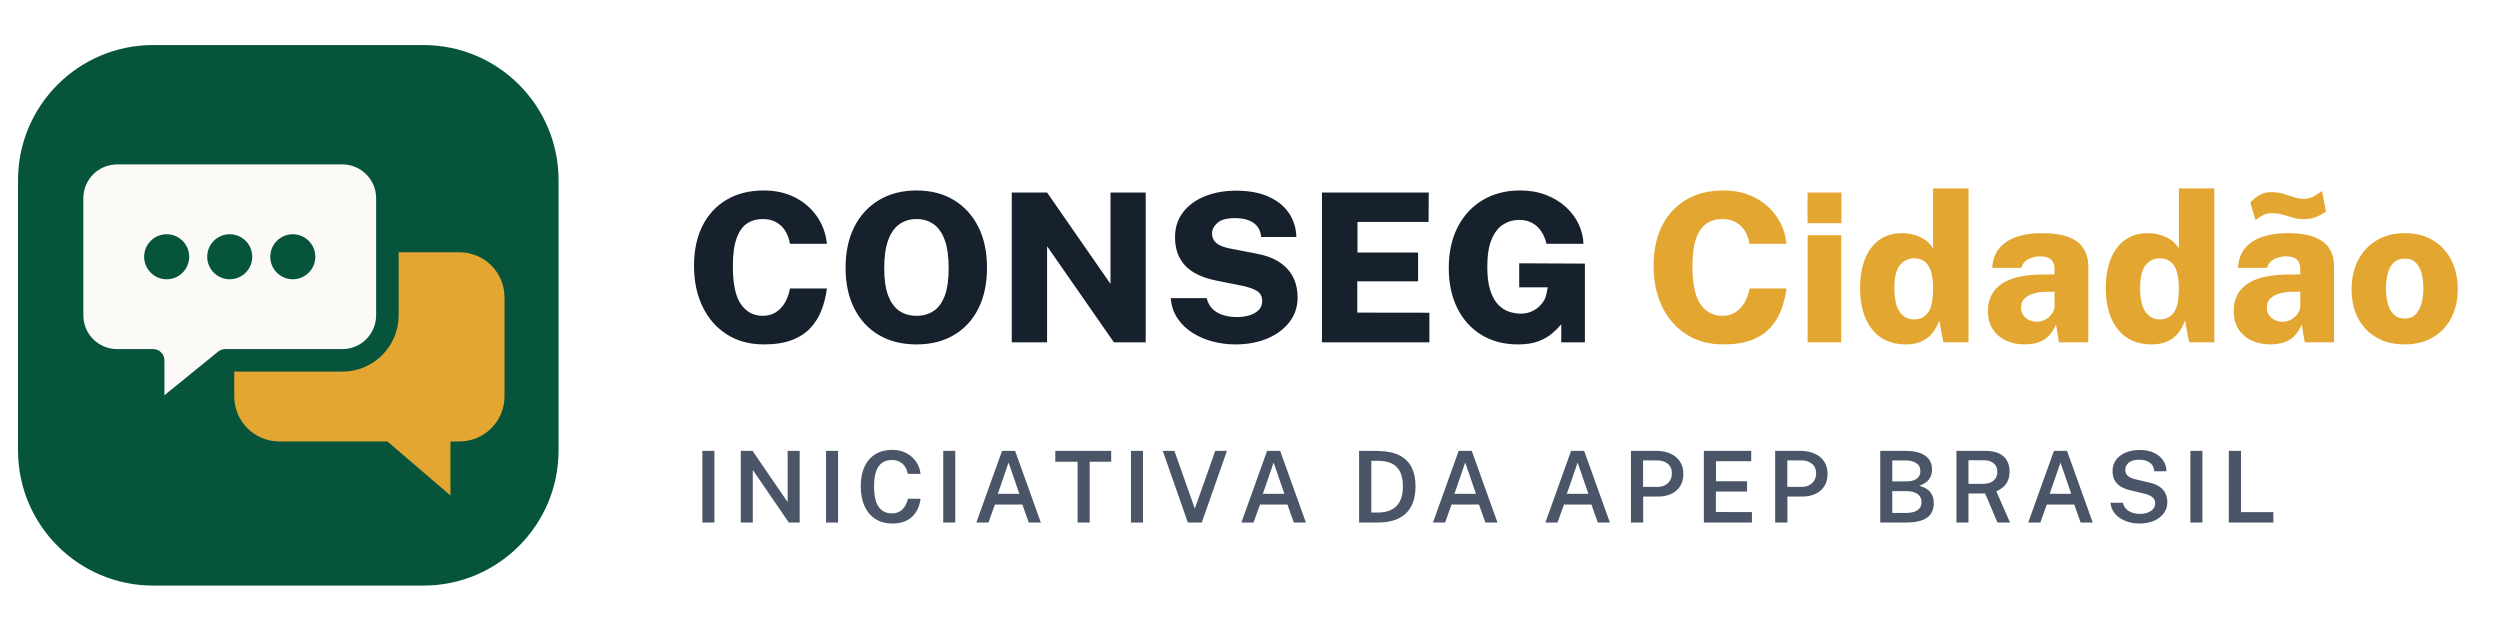
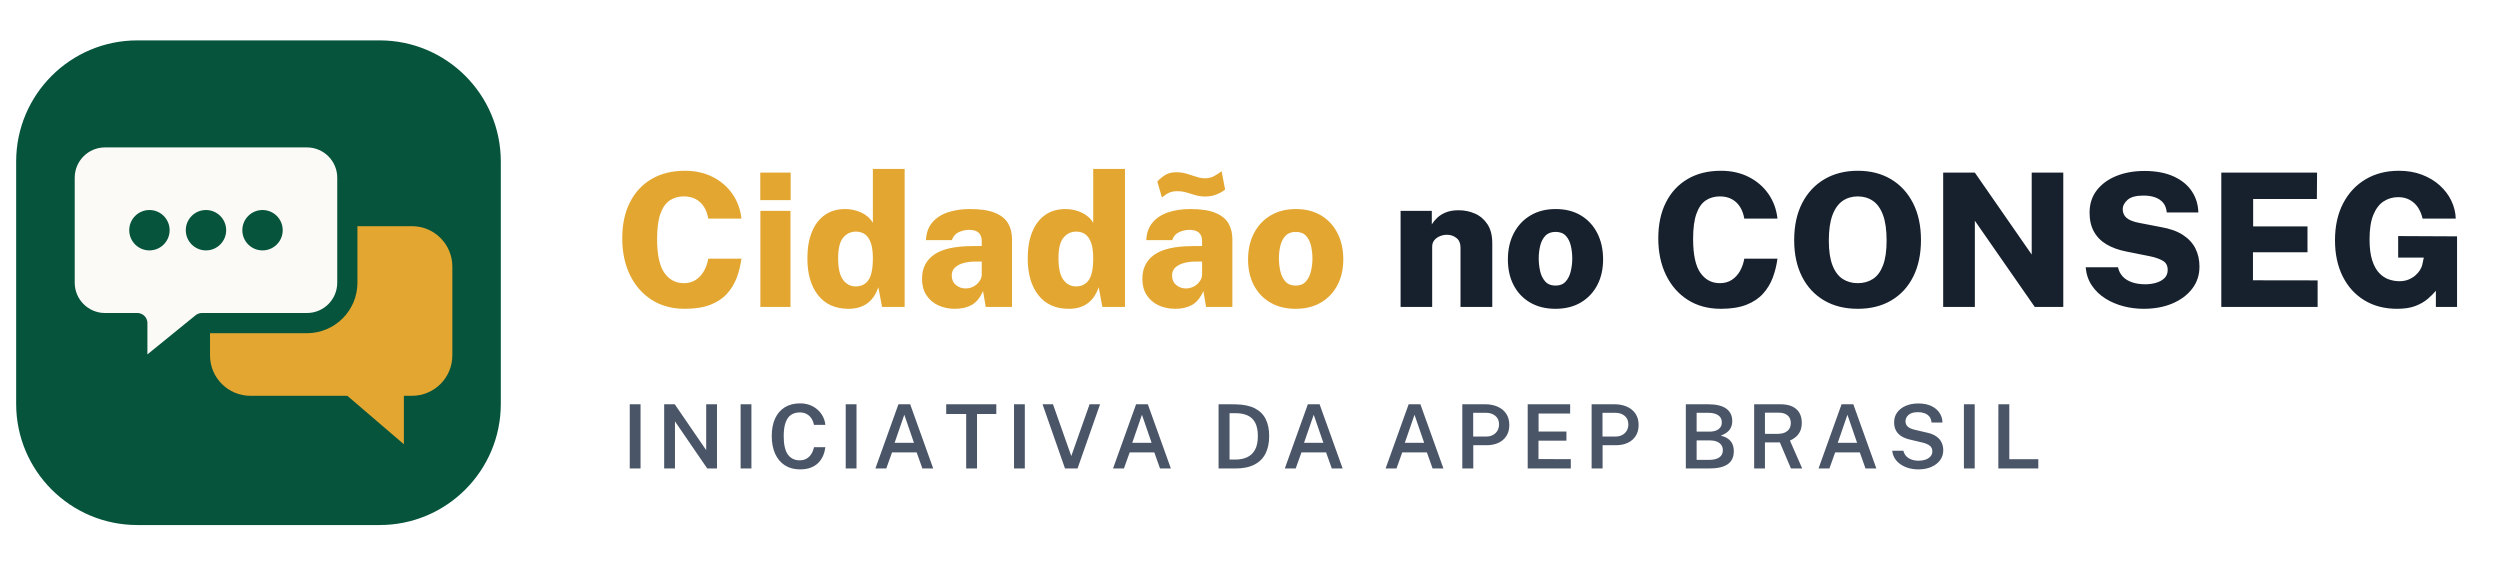
- <svg xmlns="http://www.w3.org/2000/svg" viewBox="0 0 555 140" width="555" height="140">
+ <svg xmlns="http://www.w3.org/2000/svg" viewBox="0 0 619 140" width="619" height="140">
  <g transform="translate(0,6)">
    <rect x="4" y="4" width="120" height="120" rx="30" fill="#06543C" />
    <path d="M62 50h40a10 10 0 0 1 10 10v22a10 10 0 0 1-10 10h-2v12l-14-12H62a10 10 0 0 1-10-10V60a10 10 0 0 1 10-10z" fill="#E3A630" />
    <path d="M26 28h50a10 10 0 0 1 10 10v26a10 10 0 0 1-10 10H50l-16 13v-13h-8a10 10 0 0 1-10-10V38a10 10 0 0 1 10-10z" fill="#FBFAF6" stroke="#06543C" stroke-width="5" stroke-linejoin="round" />
    <circle cx="37" cy="51" r="5" fill="#06543C" />
    <circle cx="51" cy="51" r="5" fill="#06543C" />
    <circle cx="65" cy="51" r="5" fill="#06543C" />
  </g>
-   <path fill="#17212D" d="M169.572 76.46Q164.834 76.46 161.361 74.24Q157.888 72.021 155.979 68.088Q154.07 64.155 154.07 59.003Q154.07 53.874 155.956 50.125Q157.842 46.376 161.327 44.329Q164.811 42.282 169.572 42.282Q173.436 42.282 176.461 43.812Q179.485 45.341 181.348 48.02Q183.211 50.7 183.579 54.127H175.368Q175.092 52.471 174.321 51.241Q173.551 50.01 172.298 49.32Q171.044 48.63 169.319 48.63Q167.318 48.63 165.823 49.63Q164.328 50.631 163.512 52.943Q162.695 55.254 162.695 59.118Q162.695 65.006 164.5 67.559Q166.306 70.112 169.319 70.112Q171.044 70.112 172.298 69.284Q173.551 68.456 174.321 67.065Q175.092 65.673 175.368 64.04H183.579Q183.257 66.501 182.418 68.744Q181.578 70.986 179.991 72.734Q178.404 74.482 175.863 75.471Q173.321 76.46 169.572 76.46Z M203.474 76.46Q198.644 76.46 195.113 74.379Q191.583 72.297 189.651 68.479Q187.719 64.661 187.719 59.44Q187.719 54.173 189.674 50.332Q191.629 46.491 195.183 44.386Q198.736 42.282 203.474 42.282Q208.212 42.282 211.719 44.386Q215.227 46.491 217.171 50.332Q219.114 54.173 219.114 59.44Q219.114 64.661 217.205 68.479Q215.296 72.297 211.777 74.379Q208.258 76.46 203.474 76.46ZM203.474 70.112Q205.613 70.112 207.223 69.066Q208.833 68.019 209.719 65.696Q210.604 63.373 210.604 59.555Q210.604 55.622 209.707 53.218Q208.81 50.815 207.2 49.722Q205.59 48.63 203.474 48.63Q201.335 48.63 199.725 49.734Q198.115 50.838 197.207 53.242Q196.298 55.645 196.298 59.555Q196.298 63.373 197.207 65.696Q198.115 68.019 199.725 69.066Q201.335 70.112 203.474 70.112Z M224.611 76.0V42.742H232.454L246.53 63.028V42.742H254.35V76.0H247.289L232.454 54.656V76.0Z M274.222 76.46Q271.692 76.46 269.254 75.827Q266.816 75.195 264.78 73.918Q262.745 72.642 261.434 70.71Q260.123 68.778 259.893 66.179H267.897Q268.196 67.536 269.07 68.468Q269.944 69.399 271.37 69.894Q272.796 70.388 274.682 70.388Q276.016 70.388 277.281 70.031Q278.546 69.675 279.374 68.893Q280.202 68.111 280.202 66.823Q280.202 65.259 278.983 64.558Q277.764 63.856 275.878 63.465L269.921 62.269Q267.115 61.717 265.079 60.521Q263.044 59.325 261.952 57.37Q260.859 55.415 260.859 52.655Q260.859 49.412 262.653 47.1Q264.447 44.789 267.517 43.559Q270.588 42.328 274.429 42.328Q278.661 42.328 281.628 43.662Q284.595 44.996 286.159 47.331Q287.723 49.665 287.792 52.609H279.972Q279.834 51.114 279.075 50.206Q278.316 49.297 277.074 48.86Q275.832 48.423 274.199 48.423Q271.462 48.423 270.266 49.481Q269.07 50.539 269.07 51.827Q269.07 53.115 270.013 53.943Q270.956 54.771 273.141 55.185L278.5 56.22Q281.858 56.795 283.962 58.163Q286.067 59.532 287.067 61.522Q288.068 63.511 288.068 66.018Q288.068 69.146 286.262 71.492Q284.457 73.838 281.352 75.149Q278.247 76.46 274.222 76.46Z M293.473 76.0V42.742H317.186L317.14 49.274H301.362V56.059H314.817V62.453H301.316V69.399L317.324 69.422V76.0Z M336.989 76.46Q332.343 76.46 328.881 74.344Q325.42 72.228 323.522 68.41Q321.625 64.592 321.625 59.486Q321.625 54.242 323.626 50.378Q325.627 46.514 329.192 44.398Q332.757 42.282 337.449 42.282Q340.6 42.282 343.164 43.26Q345.729 44.237 347.58 45.916Q349.432 47.595 350.444 49.722Q351.456 51.85 351.525 54.127H343.314Q342.992 52.655 342.221 51.448Q341.451 50.24 340.197 49.527Q338.944 48.814 337.265 48.814Q335.333 48.814 333.723 49.826Q332.113 50.838 331.147 53.127Q330.181 55.415 330.181 59.256Q330.181 62.43 330.836 64.454Q331.492 66.478 332.573 67.605Q333.654 68.732 334.965 69.18Q336.276 69.629 337.587 69.629Q338.806 69.629 339.783 69.238Q340.761 68.847 341.485 68.226Q342.21 67.605 342.67 66.869Q343.13 66.133 343.268 65.397L343.613 63.787H337.265V58.451L351.847 58.52V76.0H346.603V71.998Q345.775 72.987 344.567 74.022Q343.36 75.057 341.543 75.758Q339.726 76.46 336.989 76.46Z" />
-   <path fill="#E3A630" d="M382.598 76.46Q377.86 76.46 374.387 74.24Q370.914 72.021 369.005 68.088Q367.096 64.155 367.096 59.003Q367.096 53.874 368.982 50.125Q370.868 46.376 374.352 44.329Q377.837 42.282 382.598 42.282Q386.462 42.282 389.486 43.812Q392.511 45.341 394.374 48.02Q396.237 50.7 396.605 54.127H388.394Q388.118 52.471 387.347 51.241Q386.577 50.01 385.323 49.32Q384.07 48.63 382.345 48.63Q380.344 48.63 378.849 49.63Q377.354 50.631 376.537 52.943Q375.721 55.254 375.721 59.118Q375.721 65.006 377.526 67.559Q379.332 70.112 382.345 70.112Q384.07 70.112 385.323 69.284Q386.577 68.456 387.347 67.065Q388.118 65.673 388.394 64.04H396.605Q396.283 66.501 395.443 68.744Q394.604 70.986 393.017 72.734Q391.43 74.482 388.888 75.471Q386.347 76.46 382.598 76.46Z M401.297 76.0V52.218H408.749V76.0ZM401.274 49.55V42.742H408.795V49.55Z M423.101 76.46Q418.248 76.46 415.591 73.102Q412.935 69.744 412.935 63.971Q412.935 60.222 414.028 57.485Q415.12 54.748 417.213 53.253Q419.306 51.758 422.296 51.758Q423.377 51.758 424.389 51.988Q425.401 52.218 426.309 52.644Q427.218 53.069 427.942 53.702Q428.667 54.334 429.15 55.185V41.822H437.016V76.0H431.427L430.507 71.124Q430.139 72.228 429.529 73.206Q428.92 74.183 428.034 74.907Q427.149 75.632 425.93 76.046Q424.711 76.46 423.101 76.46ZM424.895 70.917Q426.942 70.917 428.046 69.353Q429.15 67.789 429.15 63.925Q429.15 61.648 428.655 60.188Q428.161 58.727 427.23 58.037Q426.298 57.347 424.918 57.347Q423.055 57.347 421.802 58.831Q420.548 60.314 420.548 63.925Q420.548 67.651 421.767 69.284Q422.986 70.917 424.895 70.917Z M449.436 76.46Q447.182 76.46 445.33 75.597Q443.479 74.735 442.398 73.079Q441.317 71.423 441.317 69.031Q441.317 65.144 444.307 63.051Q447.297 60.958 453.691 60.935L456.106 60.912V59.693Q456.106 58.29 455.312 57.588Q454.519 56.887 452.84 56.91Q451.644 56.933 450.425 57.474Q449.206 58.014 448.7 59.463H442.283Q442.421 56.772 443.87 55.07Q445.319 53.368 447.745 52.563Q450.172 51.758 453.185 51.758Q457.095 51.758 459.372 52.689Q461.649 53.621 462.626 55.288Q463.604 56.956 463.604 59.21V76.0H457.095L456.428 72.067Q455.301 74.574 453.599 75.517Q451.897 76.46 449.436 76.46ZM452.127 71.423Q452.909 71.423 453.622 71.147Q454.335 70.871 454.887 70.376Q455.439 69.882 455.761 69.284Q456.083 68.686 456.106 67.996V64.753L454.174 64.776Q452.978 64.776 451.702 65.098Q450.425 65.42 449.551 66.168Q448.677 66.915 448.677 68.226Q448.677 69.721 449.712 70.572Q450.747 71.423 452.127 71.423Z M477.657 76.46Q472.804 76.46 470.147 73.102Q467.491 69.744 467.491 63.971Q467.491 60.222 468.583 57.485Q469.676 54.748 471.769 53.253Q473.862 51.758 476.852 51.758Q477.933 51.758 478.945 51.988Q479.957 52.218 480.865 52.644Q481.774 53.069 482.498 53.702Q483.223 54.334 483.706 55.185V41.822H491.572V76.0H485.983L485.063 71.124Q484.695 72.228 484.085 73.206Q483.476 74.183 482.59 74.907Q481.705 75.632 480.486 76.046Q479.267 76.46 477.657 76.46ZM479.451 70.917Q481.498 70.917 482.602 69.353Q483.706 67.789 483.706 63.925Q483.706 61.648 483.212 60.188Q482.717 58.727 481.785 58.037Q480.854 57.347 479.474 57.347Q477.611 57.347 476.357 58.831Q475.104 60.314 475.104 63.925Q475.104 67.651 476.323 69.284Q477.542 70.917 479.451 70.917Z M503.992 76.46Q501.738 76.46 499.886 75.597Q498.035 74.735 496.954 73.079Q495.873 71.423 495.873 69.031Q495.873 65.144 498.863 63.051Q501.853 60.958 508.247 60.935L510.662 60.912V59.693Q510.662 58.29 509.868 57.588Q509.075 56.887 507.396 56.91Q506.2 56.933 504.981 57.474Q503.762 58.014 503.256 59.463H496.839Q496.977 56.772 498.426 55.07Q499.875 53.368 502.301 52.563Q504.728 51.758 507.741 51.758Q511.651 51.758 513.928 52.689Q516.205 53.621 517.182 55.288Q518.16 56.956 518.16 59.21V76.0H511.651L510.984 72.067Q509.857 74.574 508.155 75.517Q506.453 76.46 503.992 76.46ZM506.683 71.423Q507.465 71.423 508.178 71.147Q508.891 70.871 509.443 70.376Q509.995 69.882 510.317 69.284Q510.639 68.686 510.662 67.996V64.753L508.73 64.776Q507.534 64.776 506.257 65.098Q504.981 65.42 504.107 66.168Q503.233 66.915 503.233 68.226Q503.233 69.721 504.268 70.572Q505.303 71.423 506.683 71.423ZM500.726 48.906 499.576 44.95Q500.45 44.007 501.531 43.329Q502.612 42.65 504.291 42.65Q505.648 42.65 506.867 43.018Q508.086 43.386 509.224 43.766Q510.363 44.145 511.398 44.145Q512.686 44.145 513.721 43.558Q514.756 42.972 515.492 42.397L516.366 46.928Q515.607 47.572 514.319 48.112Q513.031 48.653 511.444 48.653Q510.133 48.653 509.017 48.32Q507.902 47.986 506.821 47.664Q505.74 47.342 504.498 47.342Q503.348 47.342 502.531 47.698Q501.715 48.055 500.726 48.906Z M533.823 76.46Q530.235 76.46 527.59 74.93Q524.945 73.401 523.496 70.653Q522.047 67.904 522.047 64.247Q522.047 60.521 523.53 57.703Q525.014 54.886 527.67 53.322Q530.327 51.758 533.869 51.758Q537.48 51.758 540.113 53.334Q542.747 54.909 544.184 57.727Q545.622 60.544 545.622 64.247Q545.622 67.812 544.196 70.56Q542.77 73.309 540.125 74.885Q537.48 76.46 533.823 76.46ZM533.869 70.71Q535.456 70.71 536.353 69.709Q537.25 68.709 537.618 67.156Q537.986 65.604 537.986 63.994Q537.986 62.407 537.641 60.889Q537.296 59.371 536.399 58.393Q535.502 57.416 533.869 57.416Q532.236 57.416 531.327 58.37Q530.419 59.325 530.051 60.832Q529.683 62.338 529.683 63.994Q529.683 65.558 530.028 67.111Q530.373 68.663 531.281 69.686Q532.19 70.71 533.869 70.71Z" />
+   <path fill="#E3A630" d="M169.572 76.46Q164.834 76.46 161.361 74.24Q157.888 72.021 155.979 68.088Q154.07 64.155 154.07 59.003Q154.07 53.874 155.956 50.125Q157.842 46.376 161.327 44.329Q164.811 42.282 169.572 42.282Q173.436 42.282 176.461 43.812Q179.485 45.341 181.348 48.02Q183.211 50.7 183.579 54.127H175.368Q175.092 52.471 174.321 51.241Q173.551 50.01 172.298 49.32Q171.044 48.63 169.319 48.63Q167.318 48.63 165.823 49.63Q164.328 50.631 163.512 52.943Q162.695 55.254 162.695 59.118Q162.695 65.006 164.5 67.559Q166.306 70.112 169.319 70.112Q171.044 70.112 172.298 69.284Q173.551 68.456 174.321 67.065Q175.092 65.673 175.368 64.04H183.579Q183.257 66.501 182.418 68.744Q181.578 70.986 179.991 72.734Q178.404 74.482 175.863 75.471Q173.321 76.46 169.572 76.46Z M188.271 76.0V52.218H195.723V76.0ZM188.248 49.55V42.742H195.769V49.55Z M210.075 76.46Q205.222 76.46 202.565 73.102Q199.909 69.744 199.909 63.971Q199.909 60.222 201.001 57.485Q202.094 54.748 204.187 53.253Q206.28 51.758 209.27 51.758Q210.351 51.758 211.363 51.988Q212.375 52.218 213.284 52.644Q214.192 53.069 214.916 53.702Q215.641 54.334 216.124 55.185V41.822H223.99V76.0H218.401L217.481 71.124Q217.113 72.228 216.504 73.206Q215.894 74.183 215.008 74.907Q214.123 75.632 212.904 76.046Q211.685 76.46 210.075 76.46ZM211.869 70.917Q213.916 70.917 215.02 69.353Q216.124 67.789 216.124 63.925Q216.124 61.648 215.63 60.188Q215.135 58.727 214.203 58.037Q213.272 57.347 211.892 57.347Q210.029 57.347 208.775 58.831Q207.522 60.314 207.522 63.925Q207.522 67.651 208.741 69.284Q209.96 70.917 211.869 70.917Z M236.41 76.46Q234.156 76.46 232.305 75.597Q230.453 74.735 229.372 73.079Q228.291 71.423 228.291 69.031Q228.291 65.144 231.281 63.051Q234.271 60.958 240.665 60.935L243.08 60.912V59.693Q243.08 58.29 242.286 57.588Q241.493 56.887 239.814 56.91Q238.618 56.933 237.399 57.474Q236.18 58.014 235.674 59.463H229.257Q229.395 56.772 230.844 55.07Q232.293 53.368 234.72 52.563Q237.146 51.758 240.159 51.758Q244.069 51.758 246.346 52.689Q248.623 53.621 249.601 55.288Q250.578 56.956 250.578 59.21V76.0H244.069L243.402 72.067Q242.275 74.574 240.573 75.517Q238.871 76.46 236.41 76.46ZM239.101 71.423Q239.883 71.423 240.596 71.147Q241.309 70.871 241.861 70.376Q242.413 69.882 242.735 69.284Q243.057 68.686 243.08 67.996V64.753L241.148 64.776Q239.952 64.776 238.675 65.098Q237.399 65.42 236.525 66.168Q235.651 66.915 235.651 68.226Q235.651 69.721 236.686 70.572Q237.721 71.423 239.101 71.423Z M264.631 76.46Q259.778 76.46 257.122 73.102Q254.465 69.744 254.465 63.971Q254.465 60.222 255.558 57.485Q256.65 54.748 258.743 53.253Q260.836 51.758 263.826 51.758Q264.907 51.758 265.919 51.988Q266.931 52.218 267.839 52.644Q268.748 53.069 269.472 53.702Q270.197 54.334 270.68 55.185V41.822H278.546V76.0H272.957L272.037 71.124Q271.669 72.228 271.059 73.206Q270.45 74.183 269.565 74.907Q268.679 75.632 267.46 76.046Q266.241 76.46 264.631 76.46ZM266.425 70.917Q268.472 70.917 269.576 69.353Q270.68 67.789 270.68 63.925Q270.68 61.648 270.186 60.188Q269.691 58.727 268.76 58.037Q267.828 57.347 266.448 57.347Q264.585 57.347 263.332 58.831Q262.078 60.314 262.078 63.925Q262.078 67.651 263.297 69.284Q264.516 70.917 266.425 70.917Z M290.966 76.46Q288.712 76.46 286.861 75.597Q285.009 74.735 283.928 73.079Q282.847 71.423 282.847 69.031Q282.847 65.144 285.837 63.051Q288.827 60.958 295.221 60.935L297.636 60.912V59.693Q297.636 58.29 296.843 57.588Q296.049 56.887 294.37 56.91Q293.174 56.933 291.955 57.474Q290.736 58.014 290.23 59.463H283.813Q283.951 56.772 285.4 55.07Q286.849 53.368 289.275 52.563Q291.702 51.758 294.715 51.758Q298.625 51.758 300.902 52.689Q303.179 53.621 304.157 55.288Q305.134 56.956 305.134 59.21V76.0H298.625L297.958 72.067Q296.831 74.574 295.129 75.517Q293.427 76.46 290.966 76.46ZM293.657 71.423Q294.439 71.423 295.152 71.147Q295.865 70.871 296.417 70.376Q296.969 69.882 297.291 69.284Q297.613 68.686 297.636 67.996V64.753L295.704 64.776Q294.508 64.776 293.232 65.098Q291.955 65.42 291.081 66.168Q290.207 66.915 290.207 68.226Q290.207 69.721 291.242 70.572Q292.277 71.423 293.657 71.423ZM287.7 48.906 286.55 44.95Q287.424 44.007 288.505 43.329Q289.586 42.65 291.265 42.65Q292.622 42.65 293.841 43.018Q295.06 43.386 296.199 43.766Q297.337 44.145 298.372 44.145Q299.66 44.145 300.695 43.558Q301.73 42.972 302.466 42.397L303.34 46.928Q302.581 47.572 301.293 48.112Q300.005 48.653 298.418 48.653Q297.107 48.653 295.992 48.32Q294.876 47.986 293.795 47.664Q292.714 47.342 291.472 47.342Q290.322 47.342 289.505 47.698Q288.689 48.055 287.7 48.906Z M320.797 76.46Q317.209 76.46 314.564 74.93Q311.919 73.401 310.47 70.653Q309.021 67.904 309.021 64.247Q309.021 60.521 310.505 57.703Q311.988 54.886 314.644 53.322Q317.301 51.758 320.843 51.758Q324.454 51.758 327.087 53.334Q329.721 54.909 331.159 57.727Q332.596 60.544 332.596 64.247Q332.596 67.812 331.17 70.56Q329.744 73.309 327.099 74.885Q324.454 76.46 320.797 76.46ZM320.843 70.71Q322.43 70.71 323.327 69.709Q324.224 68.709 324.592 67.156Q324.96 65.604 324.96 63.994Q324.96 62.407 324.615 60.889Q324.27 59.371 323.373 58.393Q322.476 57.416 320.843 57.416Q319.21 57.416 318.301 58.37Q317.393 59.325 317.025 60.832Q316.657 62.338 316.657 63.994Q316.657 65.558 317.002 67.111Q317.347 68.663 318.255 69.686Q319.164 70.71 320.843 70.71Z" />
+   <path fill="#17212D" d="M346.787 76.0V52.218H354.515V55.553Q355.021 54.725 355.861 53.92Q356.7 53.115 358 52.586Q359.299 52.057 361.162 52.057Q363.301 52.057 365.198 52.885Q367.096 53.713 368.292 55.519Q369.488 57.324 369.488 60.245V76.0H361.622V61.28Q361.622 59.716 360.61 58.922Q359.598 58.129 358.287 58.129Q357.413 58.129 356.562 58.463Q355.711 58.796 355.159 59.451Q354.607 60.107 354.607 61.096V76.0Z M385.128 76.46Q381.54 76.46 378.895 74.93Q376.25 73.401 374.801 70.653Q373.352 67.904 373.352 64.247Q373.352 60.521 374.836 57.703Q376.319 54.886 378.976 53.322Q381.632 51.758 385.174 51.758Q388.785 51.758 391.418 53.334Q394.052 54.909 395.49 57.727Q396.927 60.544 396.927 64.247Q396.927 67.812 395.501 70.56Q394.075 73.309 391.43 74.885Q388.785 76.46 385.128 76.46ZM385.174 70.71Q386.761 70.71 387.658 69.709Q388.555 68.709 388.923 67.156Q389.291 65.604 389.291 63.994Q389.291 62.407 388.946 60.889Q388.601 59.371 387.704 58.393Q386.807 57.416 385.174 57.416Q383.541 57.416 382.632 58.37Q381.724 59.325 381.356 60.832Q380.988 62.338 380.988 63.994Q380.988 65.558 381.333 67.111Q381.678 68.663 382.587 69.686Q383.495 70.71 385.174 70.71Z M426.091 76.46Q421.353 76.46 417.88 74.24Q414.407 72.021 412.498 68.088Q410.589 64.155 410.589 59.003Q410.589 53.874 412.475 50.125Q414.361 46.376 417.846 44.329Q421.33 42.282 426.091 42.282Q429.955 42.282 432.98 43.812Q436.004 45.341 437.867 48.02Q439.73 50.7 440.098 54.127H431.887Q431.611 52.471 430.841 51.241Q430.07 50.01 428.817 49.32Q427.563 48.63 425.838 48.63Q423.837 48.63 422.342 49.63Q420.847 50.631 420.03 52.943Q419.214 55.254 419.214 59.118Q419.214 65.006 421.019 67.559Q422.825 70.112 425.838 70.112Q427.563 70.112 428.817 69.284Q430.07 68.456 430.841 67.065Q431.611 65.673 431.887 64.04H440.098Q439.776 66.501 438.937 68.744Q438.097 70.986 436.51 72.734Q434.923 74.482 432.382 75.471Q429.84 76.46 426.091 76.46Z M459.993 76.46Q455.163 76.46 451.633 74.379Q448.102 72.297 446.17 68.479Q444.238 64.661 444.238 59.44Q444.238 54.173 446.193 50.332Q448.148 46.491 451.702 44.386Q455.255 42.282 459.993 42.282Q464.731 42.282 468.238 44.386Q471.746 46.491 473.689 50.332Q475.633 54.173 475.633 59.44Q475.633 64.661 473.724 68.479Q471.815 72.297 468.296 74.379Q464.777 76.46 459.993 76.46ZM459.993 70.112Q462.132 70.112 463.742 69.066Q465.352 68.019 466.238 65.696Q467.123 63.373 467.123 59.555Q467.123 55.622 466.226 53.218Q465.329 50.815 463.719 49.722Q462.109 48.63 459.993 48.63Q457.854 48.63 456.244 49.734Q454.634 50.838 453.726 53.242Q452.817 55.645 452.817 59.555Q452.817 63.373 453.726 65.696Q454.634 68.019 456.244 69.066Q457.854 70.112 459.993 70.112Z M481.13 76.0V42.742H488.973L503.049 63.028V42.742H510.869V76.0H503.808L488.973 54.656V76.0Z M530.741 76.46Q528.211 76.46 525.773 75.827Q523.335 75.195 521.3 73.918Q519.264 72.642 517.953 70.71Q516.642 68.778 516.412 66.179H524.416Q524.715 67.536 525.589 68.468Q526.463 69.399 527.889 69.894Q529.315 70.388 531.201 70.388Q532.535 70.388 533.8 70.031Q535.065 69.675 535.893 68.893Q536.721 68.111 536.721 66.823Q536.721 65.259 535.502 64.558Q534.283 63.856 532.397 63.465L526.44 62.269Q523.634 61.717 521.599 60.521Q519.563 59.325 518.471 57.37Q517.378 55.415 517.378 52.655Q517.378 49.412 519.172 47.1Q520.966 44.789 524.037 43.559Q527.107 42.328 530.948 42.328Q535.18 42.328 538.147 43.662Q541.114 44.996 542.678 47.331Q544.242 49.665 544.311 52.609H536.491Q536.353 51.114 535.594 50.206Q534.835 49.297 533.593 48.86Q532.351 48.423 530.718 48.423Q527.981 48.423 526.785 49.481Q525.589 50.539 525.589 51.827Q525.589 53.115 526.532 53.943Q527.475 54.771 529.66 55.185L535.019 56.22Q538.377 56.795 540.482 58.163Q542.586 59.532 543.587 61.522Q544.587 63.511 544.587 66.018Q544.587 69.146 542.782 71.492Q540.976 73.838 537.871 75.149Q534.766 76.46 530.741 76.46Z M549.992 76.0V42.742H573.705L573.659 49.274H557.881V56.059H571.336V62.453H557.835V69.399L573.843 69.422V76.0Z M593.508 76.46Q588.862 76.46 585.401 74.344Q581.939 72.228 580.042 68.41Q578.144 64.592 578.144 59.486Q578.144 54.242 580.145 50.378Q582.146 46.514 585.711 44.398Q589.276 42.282 593.968 42.282Q597.119 42.282 599.684 43.26Q602.248 44.237 604.1 45.916Q605.951 47.595 606.963 49.722Q607.975 51.85 608.044 54.127H599.833Q599.511 52.655 598.741 51.448Q597.97 50.24 596.716 49.527Q595.463 48.814 593.784 48.814Q591.852 48.814 590.242 49.826Q588.632 50.838 587.666 53.127Q586.7 55.415 586.7 59.256Q586.7 62.43 587.356 64.454Q588.011 66.478 589.092 67.605Q590.173 68.732 591.484 69.18Q592.795 69.629 594.106 69.629Q595.325 69.629 596.303 69.238Q597.28 68.847 598.005 68.226Q598.729 67.605 599.189 66.869Q599.649 66.133 599.787 65.397L600.132 63.787H593.784V58.451L608.366 58.52V76.0H603.122V71.998Q602.294 72.987 601.087 74.022Q599.879 75.057 598.062 75.758Q596.245 76.46 593.508 76.46Z" />
  <path fill="#4A5568" d="M155.925 116.0V100.094H158.598V116.0Z M164.448 116.0V100.094H167.066L174.854 111.457V100.094H177.527V116.0H175.118L167.121 104.329V116.0Z M183.377 116.0V100.094H186.05V116.0Z M198.093 116.22Q195.904 116.22 194.337 115.213Q192.769 114.207 191.928 112.353Q191.086 110.5 191.086 107.948Q191.086 105.407 191.922 103.603Q192.758 101.799 194.325 100.837Q195.893 99.874 198.093 99.874Q199.842 99.874 201.195 100.584Q202.548 101.293 203.379 102.503Q204.209 103.713 204.363 105.198H201.536Q201.371 104.318 200.925 103.625Q200.48 102.932 199.754 102.525Q199.028 102.118 198.016 102.118Q196.751 102.118 195.865 102.718Q194.98 103.317 194.512 104.615Q194.045 105.913 194.045 107.981Q194.045 111.116 195.079 112.546Q196.113 113.976 198.016 113.976Q199.028 113.976 199.754 113.53Q200.48 113.085 200.925 112.343Q201.371 111.6 201.536 110.72H204.363Q204.231 111.798 203.819 112.788Q203.406 113.778 202.658 114.553Q201.91 115.329 200.782 115.774Q199.655 116.22 198.093 116.22Z M209.399 116.0V100.094H212.072V116.0Z M216.745 116.0 222.454 100.094H225.358L231.067 116.0H228.383L226.964 112.007H220.87L219.44 116.0ZM221.508 109.631H226.293L223.906 102.69Z M239.227 116.0V102.503H234.277V100.094H246.685V102.503H241.911V116.0Z M251.072 116.0V100.094H253.745V116.0Z M263.698 116.0 258.132 100.094H260.717L265.249 112.92L269.781 100.094H272.377L266.8 116.0Z M275.587 116.0 281.296 100.094H284.2L289.909 116.0H287.225L285.806 112.007H279.712L278.282 116.0ZM280.35 109.631H285.135L282.748 102.69Z M301.719 116.0V100.094Q301.818 100.094 302.302 100.094Q302.786 100.094 303.452 100.094Q304.117 100.094 304.804 100.1Q305.492 100.105 305.998 100.116Q308.902 100.171 310.722 101.112Q312.543 102.052 313.395 103.785Q314.248 105.517 314.248 107.959Q314.248 110.511 313.341 112.304Q312.433 114.097 310.568 115.048Q308.704 116.0 305.833 116.0ZM304.436 113.789H305.877Q307.516 113.789 308.77 113.222Q310.024 112.656 310.733 111.38Q311.443 110.104 311.443 107.97Q311.443 105.902 310.783 104.659Q310.123 103.416 308.891 102.861Q307.659 102.305 305.943 102.305H304.436Z M318.118 116.0 323.827 100.094H326.731L332.44 116.0H329.756L328.337 112.007H322.243L320.813 116.0ZM322.881 109.631H327.666L325.279 102.69Z M343.073 116.0 348.782 100.094H351.686L357.395 116.0H354.711L353.292 112.007H347.198L345.768 116.0ZM347.836 109.631H352.621L350.234 102.69Z M362.068 116.0V100.094H367.711Q369.427 100.094 370.785 100.683Q372.144 101.271 372.925 102.415Q373.706 103.559 373.706 105.231Q373.706 106.804 372.996 107.926Q372.287 109.048 371.022 109.642Q369.757 110.236 368.063 110.236H364.785V116.0ZM364.763 108.091H367.997Q369.394 108.091 370.279 107.255Q371.165 106.419 371.165 105.077Q371.165 103.713 370.241 102.959Q369.317 102.206 367.92 102.206H364.763Z M378.258 116.0V100.094H388.774L388.763 102.393H380.953V106.848H387.85V109.114H380.931V113.668L388.928 113.679V116.0Z M394.085 116.0V100.094H399.728Q401.444 100.094 402.802 100.683Q404.161 101.271 404.942 102.415Q405.723 103.559 405.723 105.231Q405.723 106.804 405.013 107.926Q404.304 109.048 403.039 109.642Q401.774 110.236 400.08 110.236H396.802V116.0ZM396.78 108.091H400.014Q401.411 108.091 402.296 107.255Q403.182 106.419 403.182 105.077Q403.182 103.713 402.258 102.959Q401.334 102.206 399.937 102.206H396.78Z M417.412 116.0V100.094H422.879Q425.904 100.094 427.405 101.166Q428.907 102.239 428.907 104.252Q428.907 105.473 428.28 106.364Q427.653 107.255 426.069 107.871Q427.037 108.102 427.669 108.504Q428.302 108.905 428.654 109.416Q429.006 109.928 429.149 110.511Q429.292 111.094 429.292 111.71Q429.292 113.888 427.779 114.944Q426.267 116.0 423.099 116.0ZM420.085 113.866H423.132Q424.826 113.866 425.7 113.255Q426.575 112.645 426.575 111.49Q426.575 110.654 426.146 110.109Q425.717 109.565 424.98 109.301Q424.243 109.037 423.33 109.037H420.085ZM420.085 106.87H423.33Q423.891 106.87 424.419 106.749Q424.947 106.628 425.376 106.364Q425.805 106.1 426.063 105.66Q426.322 105.22 426.322 104.593Q426.322 103.394 425.414 102.805Q424.507 102.217 423.088 102.217H420.085Z M434.328 116.0V100.094H440.785Q442.611 100.094 443.793 100.66Q444.976 101.227 445.548 102.256Q446.12 103.284 446.12 104.659Q446.12 105.935 445.702 106.799Q445.284 107.662 444.618 108.207Q443.953 108.751 443.194 109.092L446.23 116.0H443.436L440.697 109.543H437.001V116.0ZM437.001 107.42H440.18Q441.698 107.42 442.55 106.716Q443.403 106.012 443.403 104.758Q443.403 103.526 442.611 102.855Q441.819 102.184 440.521 102.184H437.001Z M450.265 116.0 455.974 100.094H458.878L464.587 116.0H461.903L460.484 112.007H454.39L452.96 116.0ZM455.028 109.631H459.813L457.426 102.69Z M474.969 116.22Q473.781 116.22 472.692 115.928Q471.603 115.637 470.706 115.059Q469.81 114.482 469.227 113.618Q468.644 112.755 468.512 111.6H471.284Q471.46 112.403 471.982 112.953Q472.505 113.503 473.308 113.789Q474.111 114.075 475.101 114.075Q475.981 114.075 476.74 113.811Q477.499 113.547 477.972 113.024Q478.445 112.502 478.445 111.732Q478.445 110.863 477.834 110.374Q477.224 109.884 476.091 109.598L472.978 108.861Q471.768 108.586 470.871 108.058Q469.975 107.53 469.48 106.666Q468.985 105.803 468.985 104.549Q468.985 103.119 469.771 102.074Q470.558 101.029 471.911 100.463Q473.264 99.896 474.958 99.896Q476.894 99.896 478.225 100.54Q479.556 101.183 480.249 102.261Q480.942 103.339 480.953 104.626H478.247Q478.159 103.669 477.686 103.114Q477.213 102.558 476.487 102.305Q475.761 102.052 474.881 102.052Q473.319 102.052 472.56 102.723Q471.801 103.394 471.801 104.296Q471.801 105.143 472.362 105.638Q472.923 106.133 474.078 106.408L477.037 107.101Q478.522 107.409 479.424 108.047Q480.326 108.685 480.738 109.559Q481.151 110.434 481.151 111.49Q481.151 112.876 480.364 113.943Q479.578 115.01 478.192 115.615Q476.806 116.22 474.969 116.22Z M486.264 116.0V100.094H488.937V116.0Z M494.787 116.0 494.798 100.094H497.504V113.69H504.687V116.0Z" />
</svg>
